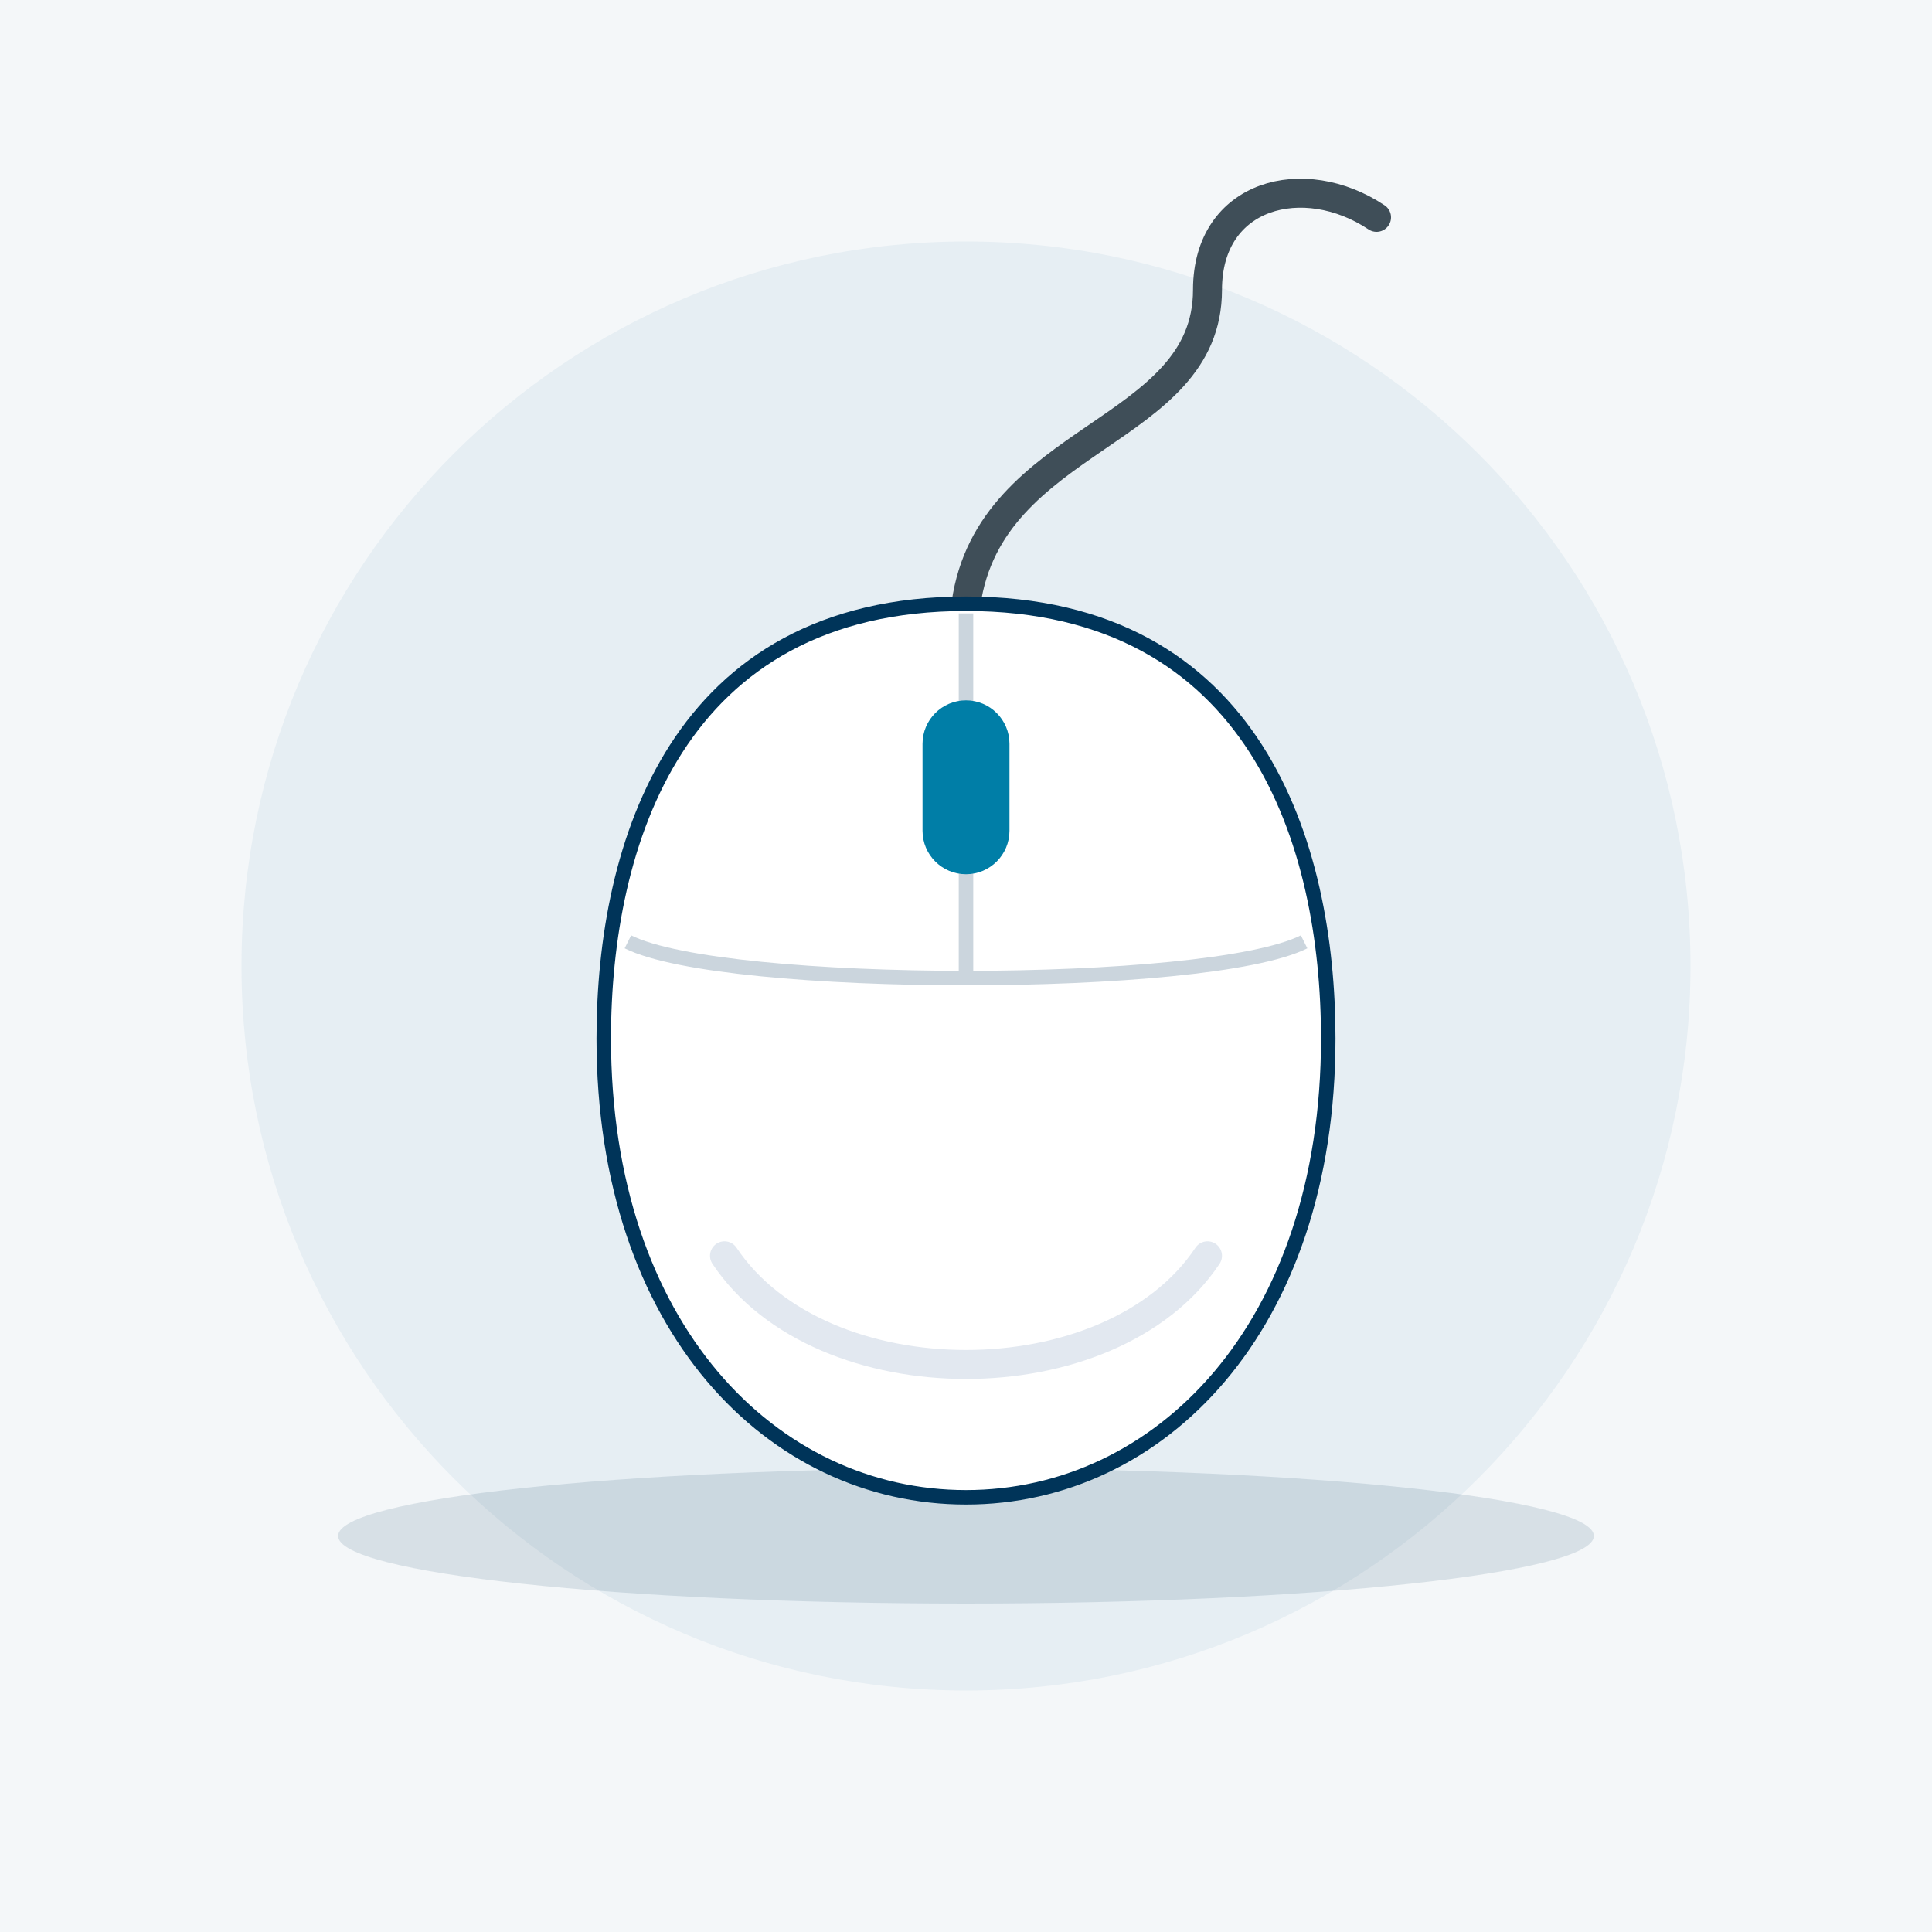
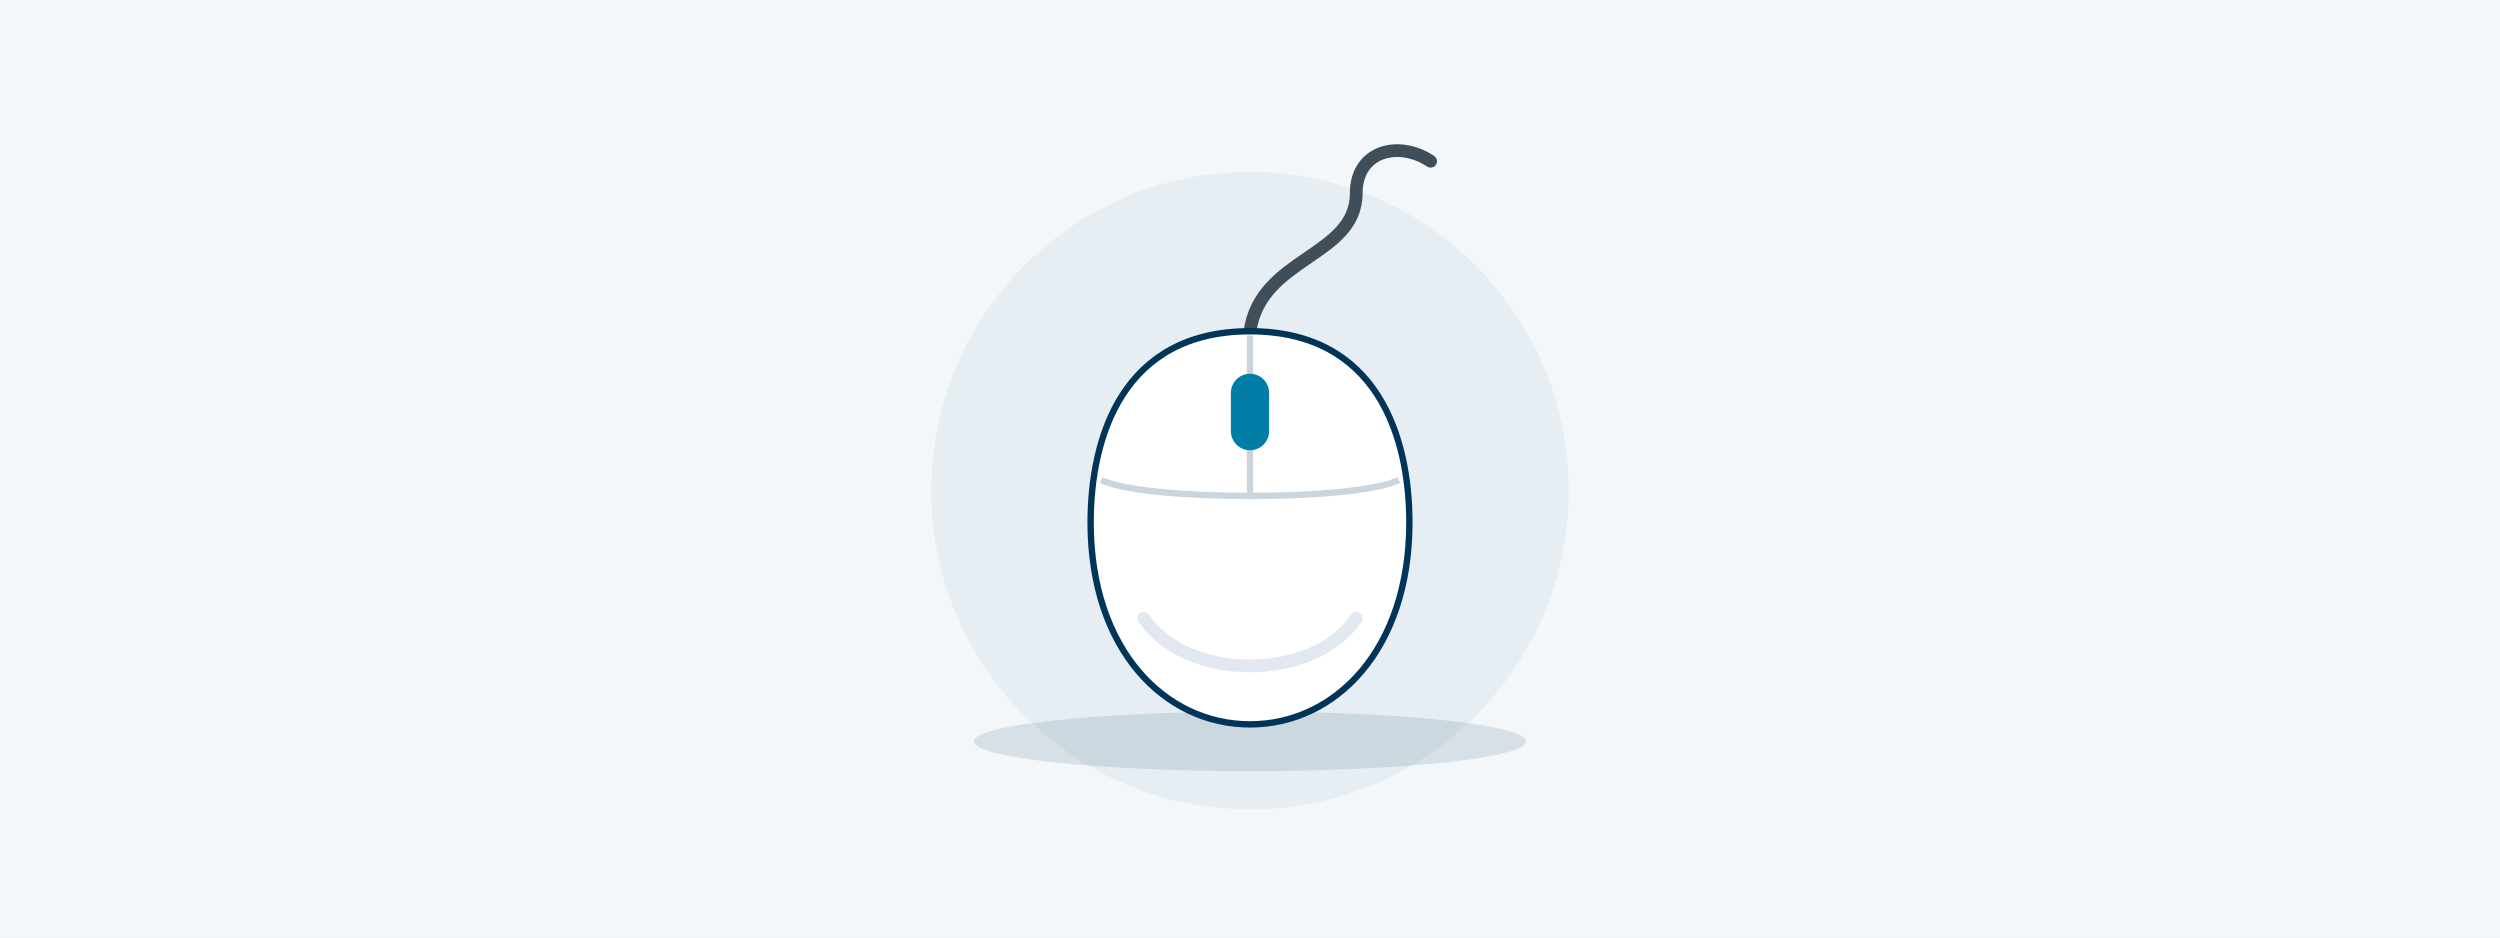
- <svg xmlns="http://www.w3.org/2000/svg" viewBox="0 0 400 400" role="img" aria-label="Mouse USB">
-   <rect width="400" height="400" fill="#F4F7F9" />
-   <circle cx="200" cy="200" r="150" fill="#E6EEF3" />
-   <ellipse cx="200" cy="318" rx="130" ry="14" fill="#003459" opacity="0.12" />
-   <path d="M200 125 C 205 90, 250 90, 250 60 C 250 40, 270 35, 285 45" fill="none" stroke="#3F4E58" stroke-width="6" stroke-linecap="round" />
-   <path d="M200 125 C 140 125, 125 175, 125 215 C 125 275, 160 310, 200 310 C 240 310, 275 275, 275 215 C 275 175, 260 125, 200 125 Z" fill="#FFFFFF" stroke="#003459" stroke-width="3" />
-   <path d="M130 195 C 150 205, 250 205, 270 195" fill="none" stroke="#CBD5DD" stroke-width="3" />
-   <line x1="200" y1="127" x2="200" y2="202" stroke="#CBD5DD" stroke-width="3" />
-   <rect x="191" y="145" width="18" height="36" rx="9" fill="#007EA7" />
-   <path d="M150 260 C 170 290, 230 290, 250 260" fill="none" stroke="#E2E8F0" stroke-width="6" stroke-linecap="round" />
+ <svg xmlns="http://www.w3.org/2000/svg" viewBox="0 0 800 300" role="img" aria-label="Mouse USB">
+   <rect width="800" height="300" fill="#F4F7F9" />
+   <g transform="translate(264 21) scale(0.68)">
+     <circle cx="200" cy="200" r="150" fill="#E6EEF3" />
+     <ellipse cx="200" cy="318" rx="130" ry="14" fill="#003459" opacity="0.12" />
+     <path d="M200 125 C 205 90, 250 90, 250 60 C 250 40, 270 35, 285 45" fill="none" stroke="#3F4E58" stroke-width="6" stroke-linecap="round" />
+     <path d="M200 125 C 140 125, 125 175, 125 215 C 125 275, 160 310, 200 310 C 240 310, 275 275, 275 215 C 275 175, 260 125, 200 125 Z" fill="#FFFFFF" stroke="#003459" stroke-width="3" />
+     <path d="M130 195 C 150 205, 250 205, 270 195" fill="none" stroke="#CBD5DD" stroke-width="3" />
+     <line x1="200" y1="127" x2="200" y2="202" stroke="#CBD5DD" stroke-width="3" />
+     <rect x="191" y="145" width="18" height="36" rx="9" fill="#007EA7" />
+     <path d="M150 260 C 170 290, 230 290, 250 260" fill="none" stroke="#E2E8F0" stroke-width="6" stroke-linecap="round" />
+   </g>
</svg>
